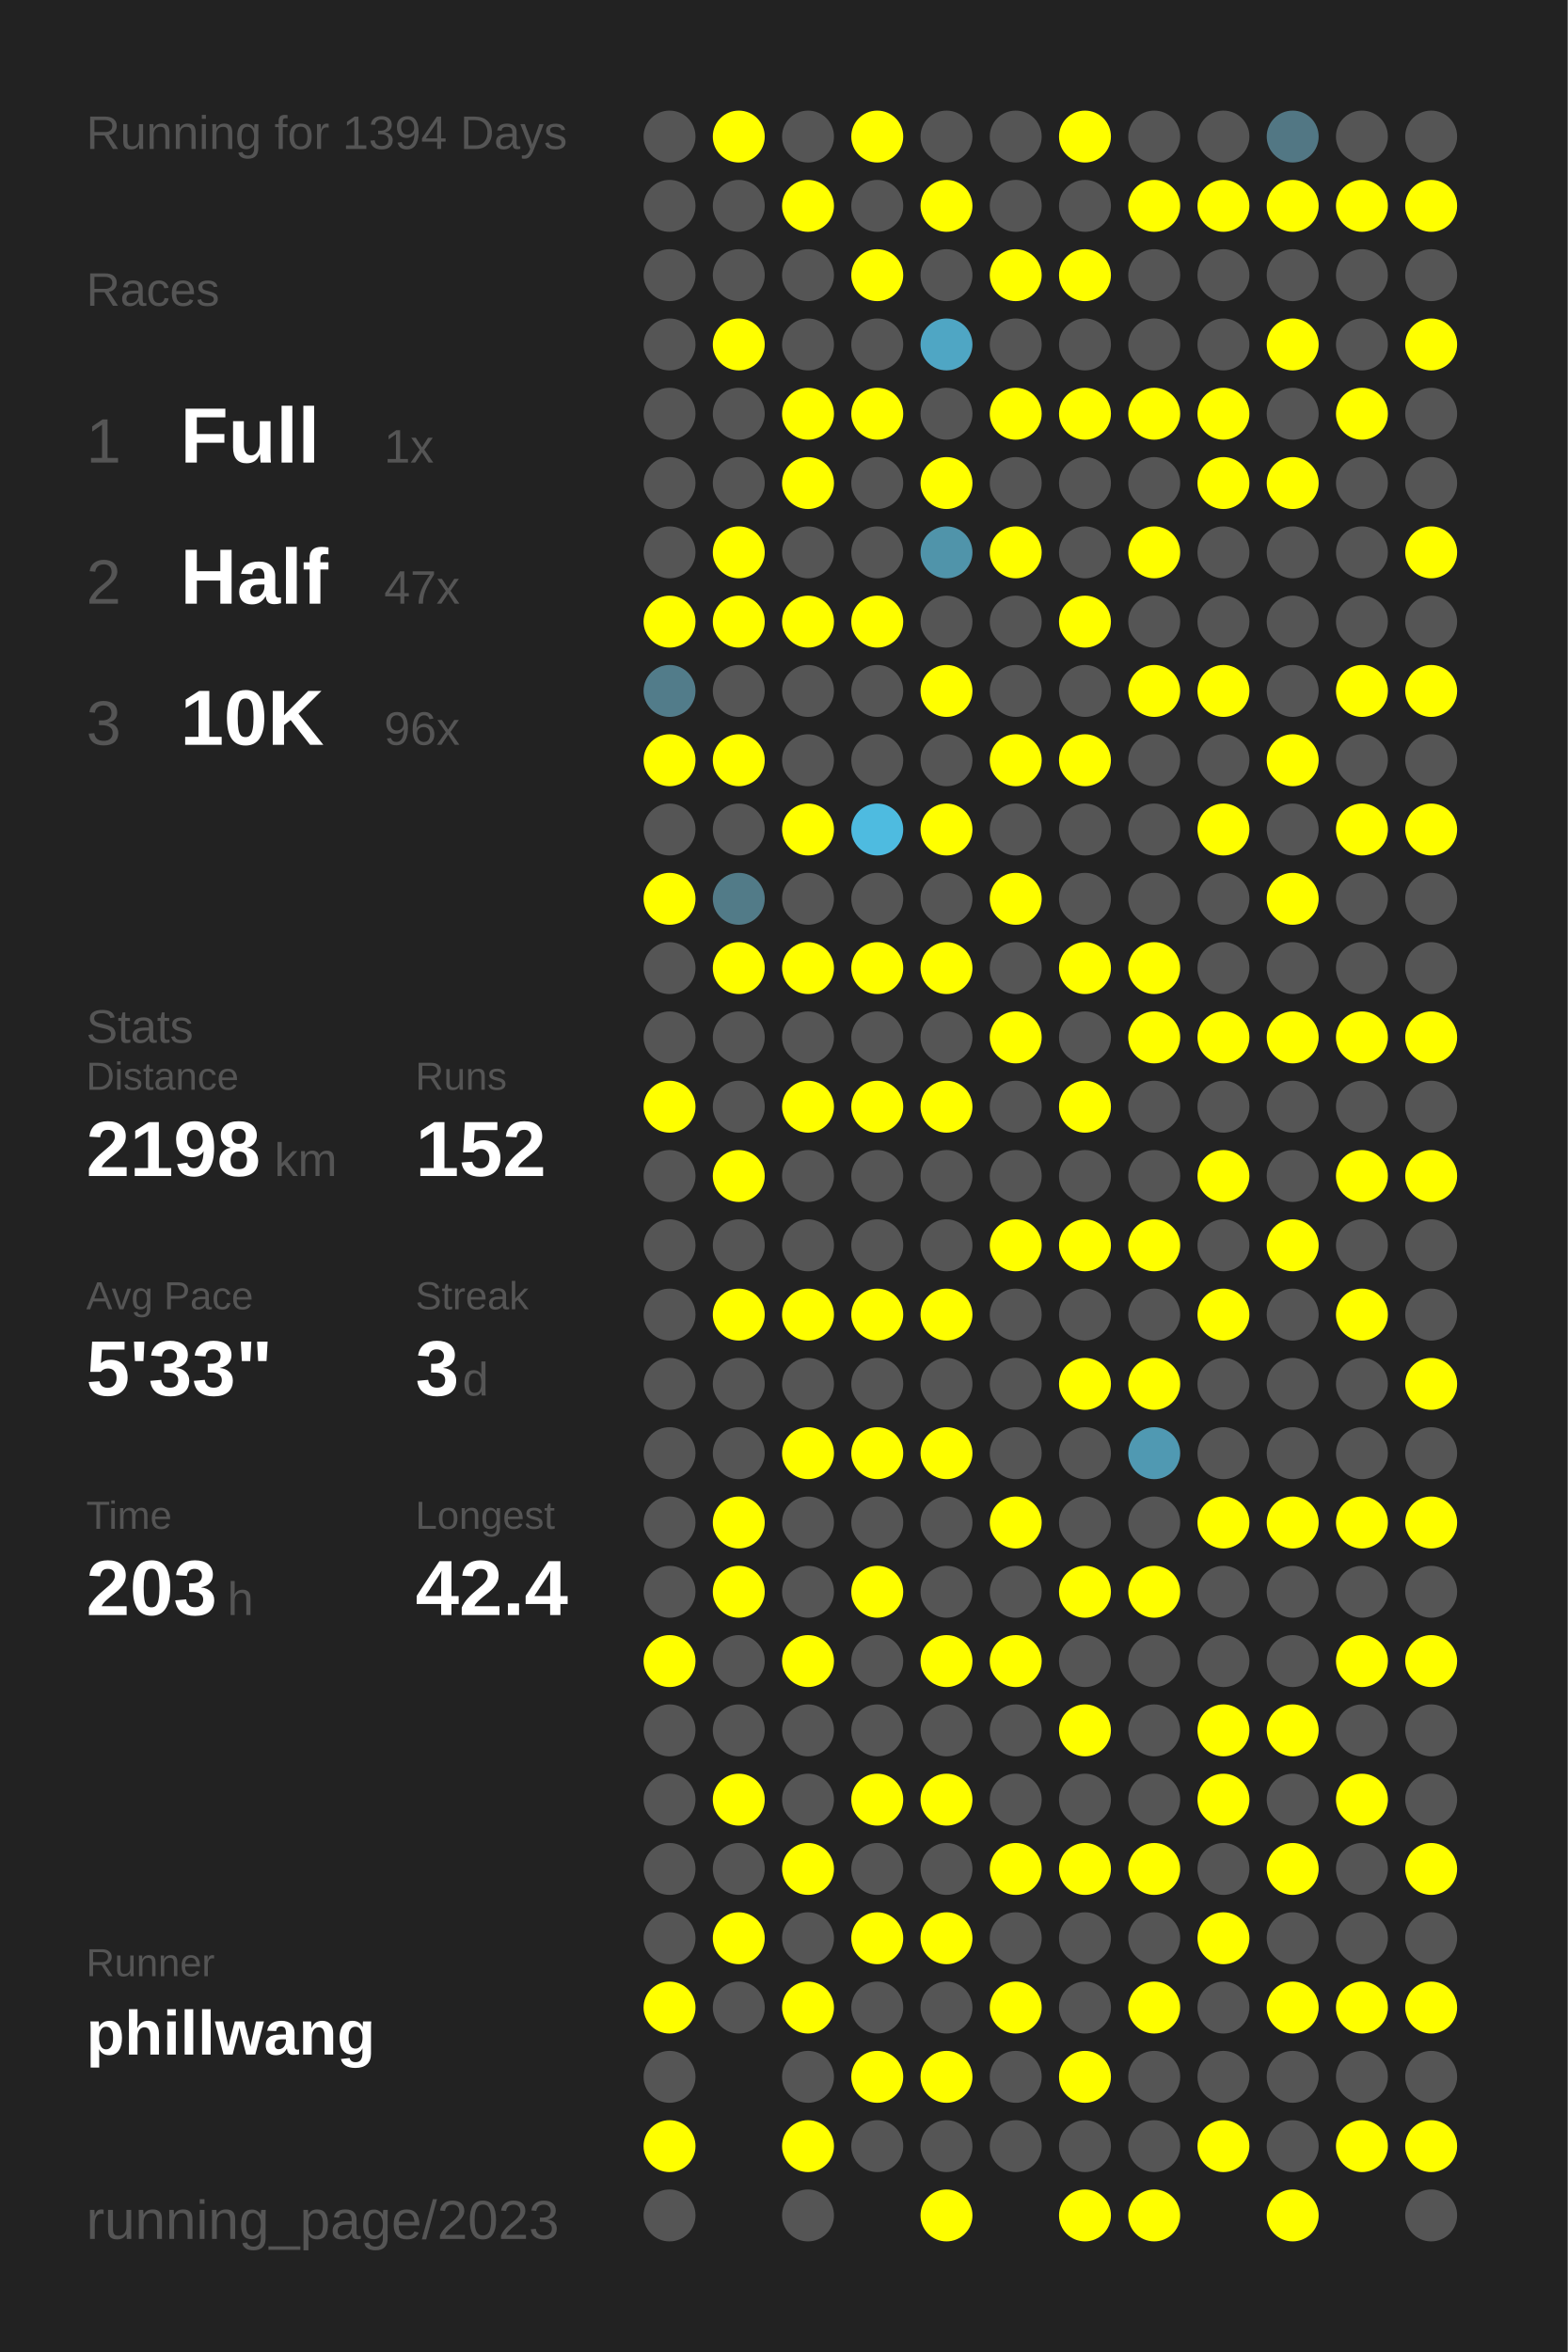
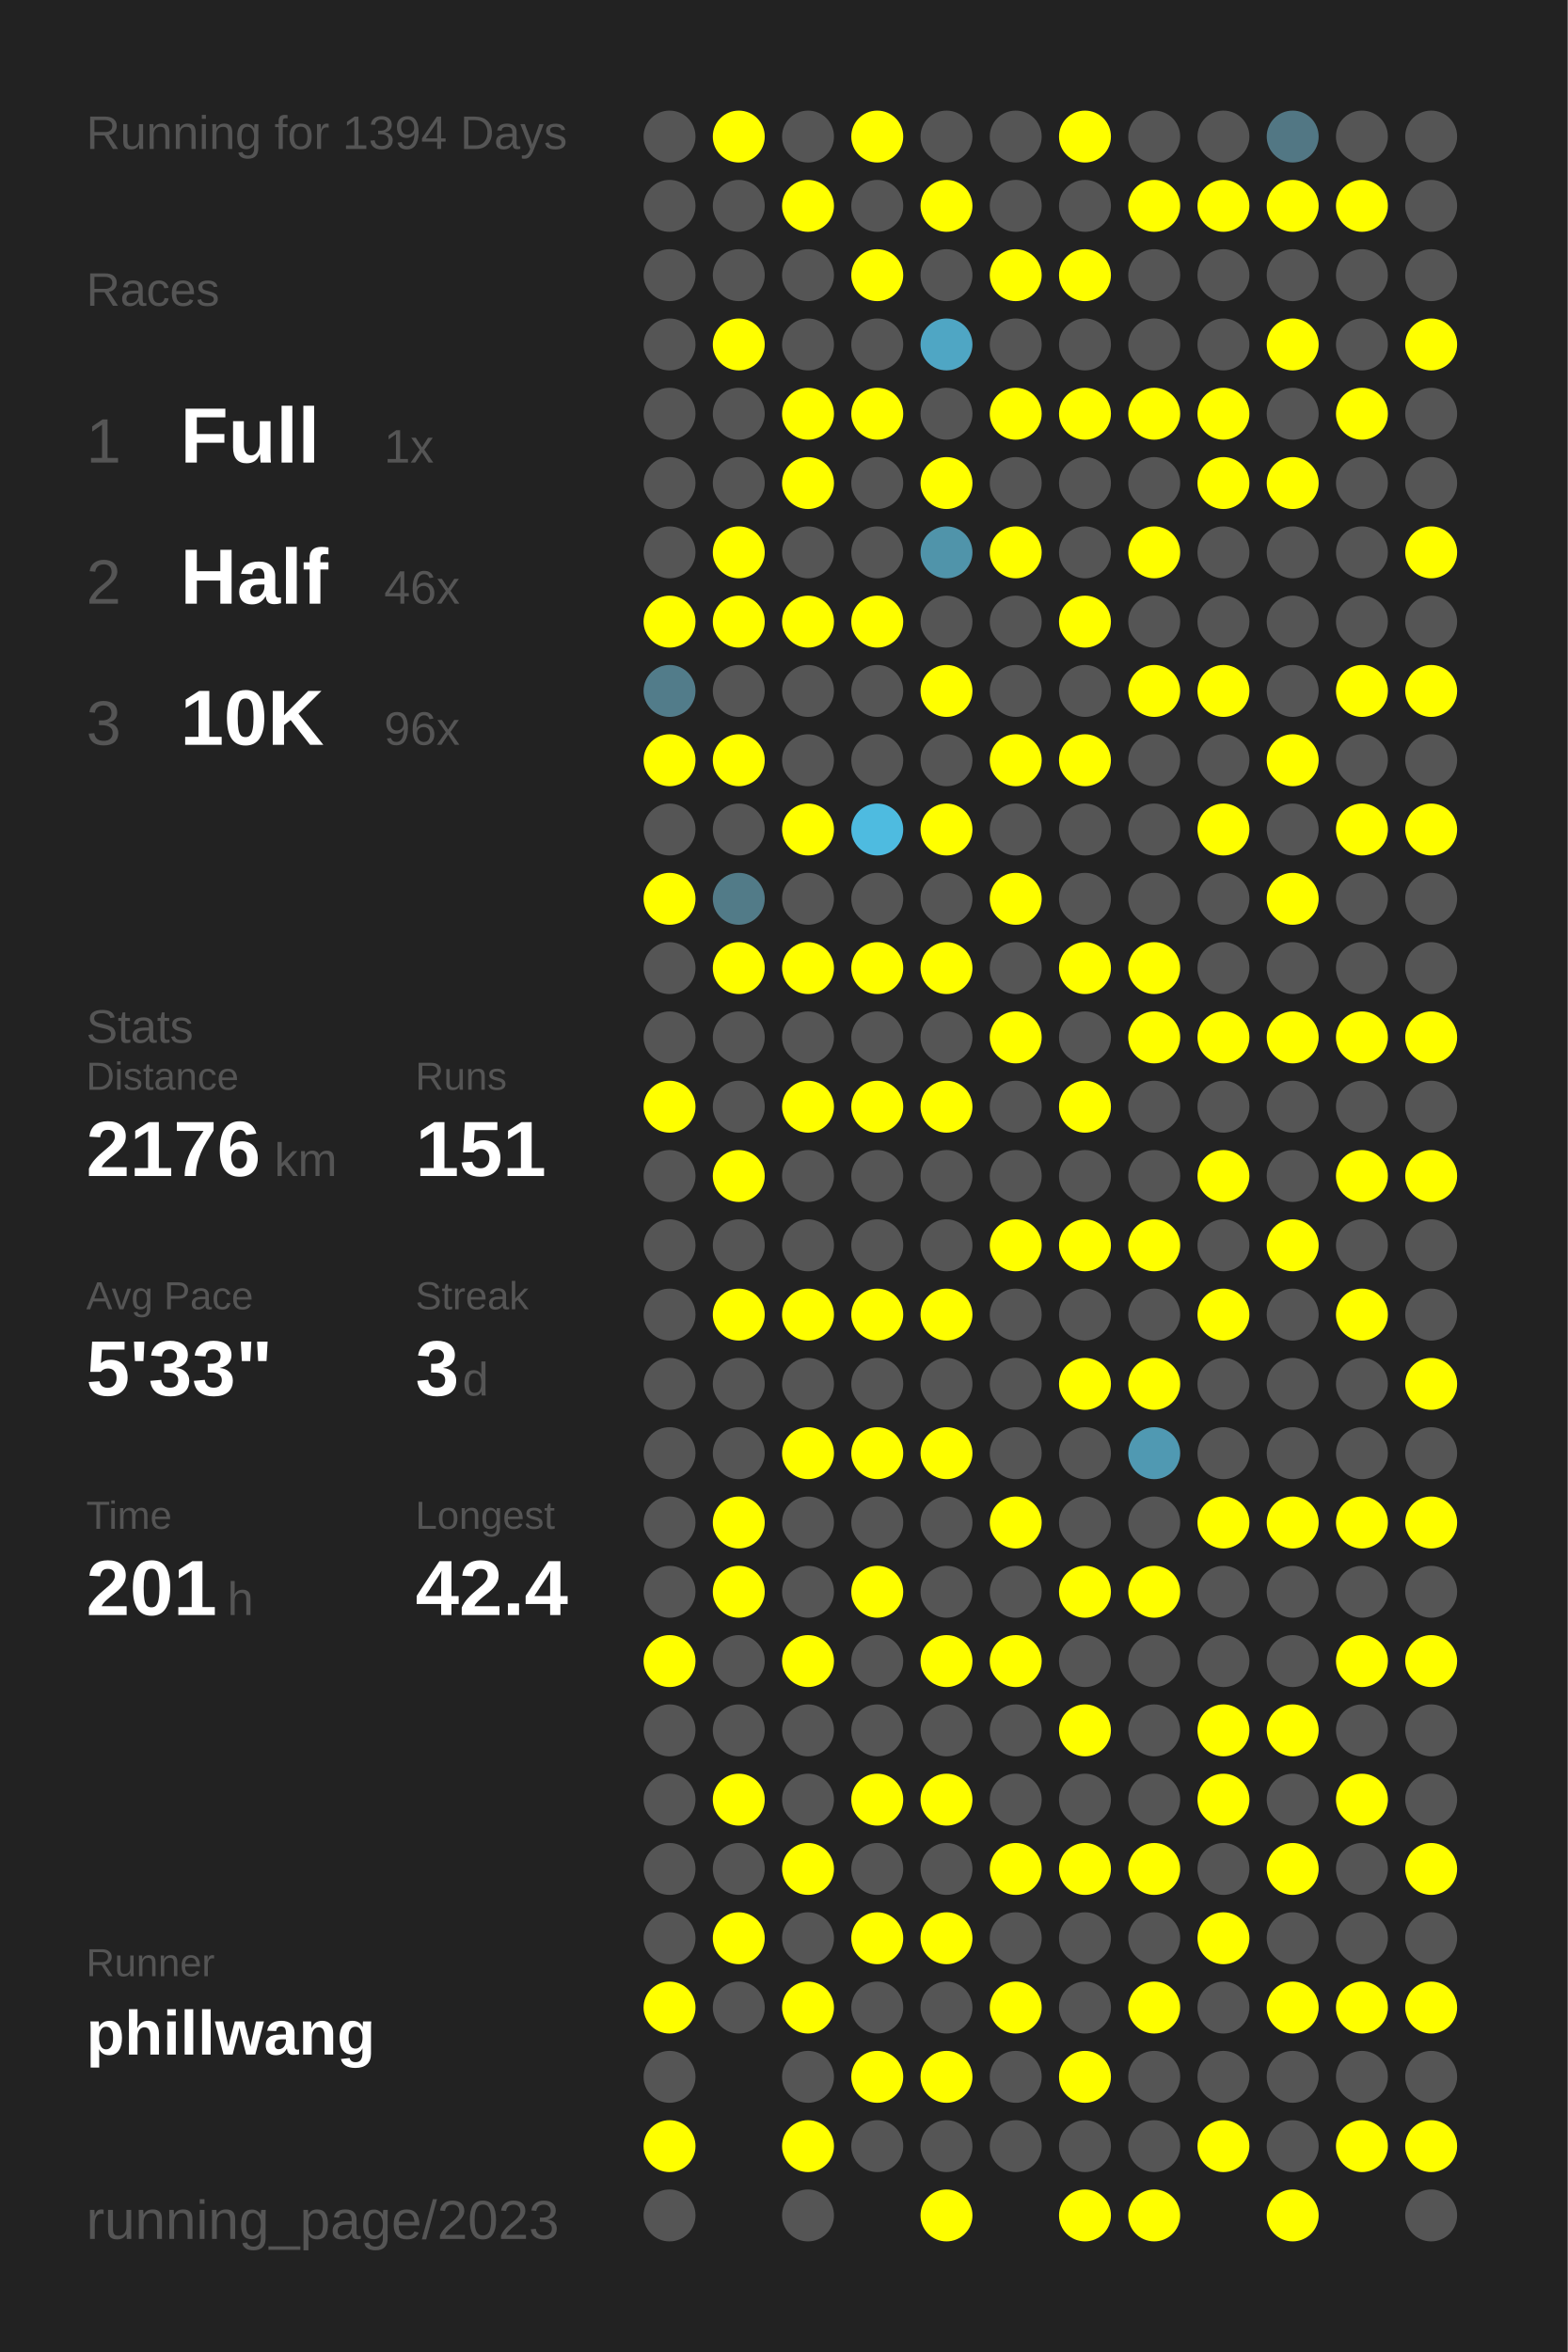
<svg xmlns="http://www.w3.org/2000/svg" baseProfile="full" height="300mm" version="1.1" viewBox="0,0,200,300" width="200mm">
  <defs />
  <rect fill="#222222" height="300" width="200" x="0" y="0" />
  <text fill="#555555" style="font-size:6px; font-family:Arial;" x="11" y="19">Running for 1394 Days</text>
  <text fill="#555555" style="font-size:6px; font-family:Arial;" x="11" y="39">Races</text>
  <text fill="#555555" style="font-size:8px; font-family:Arial;" x="11" y="59">1</text>
  <text fill="#FFFFFF" style="font-size:10px; font-family:Arial; font-weight:bold;" x="23" y="59">Full</text>
  <text fill="#555555" style="font-size:6px; font-family:Arial;" x="49" y="59">1x</text>
  <text fill="#555555" style="font-size:8px; font-family:Arial;" x="11" y="77">2</text>
  <text fill="#FFFFFF" style="font-size:10px; font-family:Arial; font-weight:bold;" x="23" y="77">Half</text>
-   <text fill="#555555" style="font-size:6px; font-family:Arial;" x="49" y="77">47x</text>
+   <text fill="#555555" style="font-size:6px; font-family:Arial;" x="49" y="77">46x</text>
  <text fill="#555555" style="font-size:8px; font-family:Arial;" x="11" y="95">3</text>
  <text fill="#FFFFFF" style="font-size:10px; font-family:Arial; font-weight:bold;" x="23" y="95">10K</text>
  <text fill="#555555" style="font-size:6px; font-family:Arial;" x="49" y="95">96x</text>
  <text fill="#555555" style="font-size:6px; font-family:Arial;" x="11" y="133">Stats</text>
  <text fill="#555555" style="font-size:5px; font-family:Arial;" x="11" y="139">Distance</text>
-   <text fill="#FFFFFF" style="font-size:10px; font-family:Arial; font-weight:bold;" x="11" y="150">2198</text>
+   <text fill="#FFFFFF" style="font-size:10px; font-family:Arial; font-weight:bold;" x="11" y="150">2176</text>
  <text fill="#555555" style="font-size:6px; font-family:Arial;" x="35" y="150">km</text>
  <text fill="#555555" style="font-size:5px; font-family:Arial;" x="53" y="139">Runs</text>
-   <text fill="#FFFFFF" style="font-size:10px; font-family:Arial; font-weight:bold;" x="53" y="150">152</text>
+   <text fill="#FFFFFF" style="font-size:10px; font-family:Arial; font-weight:bold;" x="53" y="150">151</text>
  <text fill="#555555" style="font-size:5px; font-family:Arial;" x="11" y="167">Avg Pace</text>
  <text fill="#FFFFFF" style="font-size:10px; font-family:Arial; font-weight:bold;" x="11" y="178">5'33"</text>
  <text fill="#555555" style="font-size:5px; font-family:Arial;" x="53" y="167">Streak</text>
  <text fill="#FFFFFF" style="font-size:10px; font-family:Arial; font-weight:bold;" x="53" y="178">3</text>
  <text fill="#555555" style="font-size:6px; font-family:Arial;" x="59" y="178">d</text>
  <text fill="#555555" style="font-size:5px; font-family:Arial;" x="11" y="195">Time</text>
-   <text fill="#FFFFFF" style="font-size:10px; font-family:Arial; font-weight:bold;" x="11" y="206">203</text>
+   <text fill="#FFFFFF" style="font-size:10px; font-family:Arial; font-weight:bold;" x="11" y="206">201</text>
  <text fill="#555555" style="font-size:6px; font-family:Arial;" x="29" y="206">h</text>
  <text fill="#555555" style="font-size:5px; font-family:Arial;" x="53" y="195">Longest</text>
  <text fill="#FFFFFF" style="font-size:10px; font-family:Arial; font-weight:bold;" x="53" y="206">42.4</text>
  <text fill="#555555" style="font-size:5px; font-family:Arial;" x="11" y="252.065">Runner</text>
  <text fill="#FFFFFF" style="font-size:8px; font-family:Arial; font-weight:bold;" x="11" y="262.065">phillwang</text>
  <text fill="#555555" style="font-size:7px; font-family:Arial;" x="11" y="285.581">running_page/2023</text>
  <circle cx="85.417" cy="17.419" fill="#555555" r="3.312" />
  <circle cx="85.417" cy="26.258" fill="#555555" r="3.312" />
  <circle cx="85.417" cy="35.097" fill="#555555" r="3.312" />
  <circle cx="85.417" cy="43.935" fill="#555555" r="3.312" />
  <circle cx="85.417" cy="52.774" fill="#555555" r="3.312" />
  <circle cx="85.417" cy="61.613" fill="#555555" r="3.312" />
  <circle cx="85.417" cy="70.452" fill="#555555" r="3.312" />
  <circle cx="85.417" cy="79.29" fill="#FFFF00" r="3.312" />
  <circle cx="85.417" cy="88.129" fill="#527c8a" r="3.312" />
  <circle cx="85.417" cy="96.968" fill="#FFFF00" r="3.312" />
  <circle cx="85.417" cy="105.806" fill="#555555" r="3.312" />
  <circle cx="85.417" cy="114.645" fill="#FFFF00" r="3.312" />
  <circle cx="85.417" cy="123.484" fill="#555555" r="3.312" />
  <circle cx="85.417" cy="132.323" fill="#555555" r="3.312" />
  <circle cx="85.417" cy="141.161" fill="#FFFF00" r="3.312" />
  <circle cx="85.417" cy="150" fill="#555555" r="3.312" />
  <circle cx="85.417" cy="158.839" fill="#555555" r="3.312" />
  <circle cx="85.417" cy="167.677" fill="#555555" r="3.312" />
  <circle cx="85.417" cy="176.516" fill="#555555" r="3.312" />
  <circle cx="85.417" cy="185.355" fill="#555555" r="3.312" />
  <circle cx="85.417" cy="194.194" fill="#555555" r="3.312" />
  <circle cx="85.417" cy="203.032" fill="#555555" r="3.312" />
  <circle cx="85.417" cy="211.871" fill="#FFFF00" r="3.312" />
  <circle cx="85.417" cy="220.71" fill="#555555" r="3.312" />
  <circle cx="85.417" cy="229.548" fill="#555555" r="3.312" />
  <circle cx="85.417" cy="238.387" fill="#555555" r="3.312" />
  <circle cx="85.417" cy="247.226" fill="#555555" r="3.312" />
  <circle cx="85.417" cy="256.065" fill="#FFFF00" r="3.312" />
  <circle cx="85.417" cy="264.903" fill="#555555" r="3.312" />
  <circle cx="85.417" cy="273.742" fill="#FFFF00" r="3.312" />
  <circle cx="85.417" cy="282.581" fill="#555555" r="3.312" />
  <circle cx="94.25" cy="17.419" fill="#FFFF00" r="3.312" />
  <circle cx="94.25" cy="26.258" fill="#555555" r="3.312" />
  <circle cx="94.25" cy="35.097" fill="#555555" r="3.312" />
  <circle cx="94.25" cy="43.935" fill="#FFFF00" r="3.312" />
  <circle cx="94.25" cy="52.774" fill="#555555" r="3.312" />
  <circle cx="94.25" cy="61.613" fill="#555555" r="3.312" />
  <circle cx="94.25" cy="70.452" fill="#FFFF00" r="3.312" />
  <circle cx="94.25" cy="79.29" fill="#FFFF00" r="3.312" />
  <circle cx="94.25" cy="88.129" fill="#555555" r="3.312" />
  <circle cx="94.25" cy="96.968" fill="#FFFF00" r="3.312" />
  <circle cx="94.25" cy="105.806" fill="#555555" r="3.312" />
  <circle cx="94.25" cy="114.645" fill="#527b88" r="3.312" />
  <circle cx="94.25" cy="123.484" fill="#FFFF00" r="3.312" />
  <circle cx="94.25" cy="132.323" fill="#555555" r="3.312" />
  <circle cx="94.25" cy="141.161" fill="#555555" r="3.312" />
  <circle cx="94.25" cy="150" fill="#FFFF00" r="3.312" />
  <circle cx="94.25" cy="158.839" fill="#555555" r="3.312" />
  <circle cx="94.25" cy="167.677" fill="#FFFF00" r="3.312" />
  <circle cx="94.25" cy="176.516" fill="#555555" r="3.312" />
  <circle cx="94.25" cy="185.355" fill="#555555" r="3.312" />
  <circle cx="94.25" cy="194.194" fill="#FFFF00" r="3.312" />
  <circle cx="94.25" cy="203.032" fill="#FFFF00" r="3.312" />
  <circle cx="94.25" cy="211.871" fill="#555555" r="3.312" />
  <circle cx="94.25" cy="220.71" fill="#555555" r="3.312" />
  <circle cx="94.25" cy="229.548" fill="#FFFF00" r="3.312" />
  <circle cx="94.25" cy="238.387" fill="#555555" r="3.312" />
  <circle cx="94.25" cy="247.226" fill="#FFFF00" r="3.312" />
  <circle cx="94.25" cy="256.065" fill="#555555" r="3.312" />
  <circle cx="103.083" cy="17.419" fill="#555555" r="3.312" />
  <circle cx="103.083" cy="26.258" fill="#FFFF00" r="3.312" />
  <circle cx="103.083" cy="35.097" fill="#555555" r="3.312" />
  <circle cx="103.083" cy="43.935" fill="#555555" r="3.312" />
  <circle cx="103.083" cy="52.774" fill="#FFFF00" r="3.312" />
  <circle cx="103.083" cy="61.613" fill="#FFFF00" r="3.312" />
  <circle cx="103.083" cy="70.452" fill="#555555" r="3.312" />
  <circle cx="103.083" cy="79.29" fill="#FFFF00" r="3.312" />
  <circle cx="103.083" cy="88.129" fill="#555555" r="3.312" />
  <circle cx="103.083" cy="96.968" fill="#555555" r="3.312" />
  <circle cx="103.083" cy="105.806" fill="#FFFF00" r="3.312" />
  <circle cx="103.083" cy="114.645" fill="#555555" r="3.312" />
  <circle cx="103.083" cy="123.484" fill="#FFFF00" r="3.312" />
  <circle cx="103.083" cy="132.323" fill="#555555" r="3.312" />
  <circle cx="103.083" cy="141.161" fill="#FFFF00" r="3.312" />
  <circle cx="103.083" cy="150" fill="#555555" r="3.312" />
  <circle cx="103.083" cy="158.839" fill="#555555" r="3.312" />
  <circle cx="103.083" cy="167.677" fill="#FFFF00" r="3.312" />
  <circle cx="103.083" cy="176.516" fill="#555555" r="3.312" />
  <circle cx="103.083" cy="185.355" fill="#FFFF00" r="3.312" />
  <circle cx="103.083" cy="194.194" fill="#555555" r="3.312" />
  <circle cx="103.083" cy="203.032" fill="#555555" r="3.312" />
  <circle cx="103.083" cy="211.871" fill="#FFFF00" r="3.312" />
  <circle cx="103.083" cy="220.71" fill="#555555" r="3.312" />
  <circle cx="103.083" cy="229.548" fill="#555555" r="3.312" />
  <circle cx="103.083" cy="238.387" fill="#FFFF00" r="3.312" />
  <circle cx="103.083" cy="247.226" fill="#555555" r="3.312" />
  <circle cx="103.083" cy="256.065" fill="#FFFF00" r="3.312" />
  <circle cx="103.083" cy="264.903" fill="#555555" r="3.312" />
  <circle cx="103.083" cy="273.742" fill="#FFFF00" r="3.312" />
  <circle cx="103.083" cy="282.581" fill="#555555" r="3.312" />
  <circle cx="111.917" cy="17.419" fill="#FFFF00" r="3.312" />
  <circle cx="111.917" cy="26.258" fill="#555555" r="3.312" />
  <circle cx="111.917" cy="35.097" fill="#FFFF00" r="3.312" />
  <circle cx="111.917" cy="43.935" fill="#555555" r="3.312" />
  <circle cx="111.917" cy="52.774" fill="#FFFF00" r="3.312" />
  <circle cx="111.917" cy="61.613" fill="#555555" r="3.312" />
  <circle cx="111.917" cy="70.452" fill="#555555" r="3.312" />
  <circle cx="111.917" cy="79.29" fill="#FFFF00" r="3.312" />
  <circle cx="111.917" cy="88.129" fill="#555555" r="3.312" />
  <circle cx="111.917" cy="96.968" fill="#555555" r="3.312" />
  <circle cx="111.917" cy="105.806" fill="#4ebbe0" r="3.312" />
  <circle cx="111.917" cy="114.645" fill="#555555" r="3.312" />
  <circle cx="111.917" cy="123.484" fill="#FFFF00" r="3.312" />
  <circle cx="111.917" cy="132.323" fill="#555555" r="3.312" />
  <circle cx="111.917" cy="141.161" fill="#FFFF00" r="3.312" />
  <circle cx="111.917" cy="150" fill="#555555" r="3.312" />
  <circle cx="111.917" cy="158.839" fill="#555555" r="3.312" />
  <circle cx="111.917" cy="167.677" fill="#FFFF00" r="3.312" />
  <circle cx="111.917" cy="176.516" fill="#555555" r="3.312" />
  <circle cx="111.917" cy="185.355" fill="#FFFF00" r="3.312" />
  <circle cx="111.917" cy="194.194" fill="#555555" r="3.312" />
  <circle cx="111.917" cy="203.032" fill="#FFFF00" r="3.312" />
  <circle cx="111.917" cy="211.871" fill="#555555" r="3.312" />
  <circle cx="111.917" cy="220.71" fill="#555555" r="3.312" />
  <circle cx="111.917" cy="229.548" fill="#FFFF00" r="3.312" />
  <circle cx="111.917" cy="238.387" fill="#555555" r="3.312" />
  <circle cx="111.917" cy="247.226" fill="#FFFF00" r="3.312" />
  <circle cx="111.917" cy="256.065" fill="#555555" r="3.312" />
  <circle cx="111.917" cy="264.903" fill="#FFFF00" r="3.312" />
  <circle cx="111.917" cy="273.742" fill="#555555" r="3.312" />
  <circle cx="120.75" cy="17.419" fill="#555555" r="3.312" />
  <circle cx="120.75" cy="26.258" fill="#FFFF00" r="3.312" />
  <circle cx="120.75" cy="35.097" fill="#555555" r="3.312" />
  <circle cx="120.75" cy="43.935" fill="#4fa6c4" r="3.312" />
  <circle cx="120.75" cy="52.774" fill="#555555" r="3.312" />
  <circle cx="120.75" cy="61.613" fill="#FFFF00" r="3.312" />
  <circle cx="120.75" cy="70.452" fill="#5094aa" r="3.312" />
  <circle cx="120.75" cy="79.29" fill="#555555" r="3.312" />
  <circle cx="120.75" cy="88.129" fill="#FFFF00" r="3.312" />
  <circle cx="120.75" cy="96.968" fill="#555555" r="3.312" />
  <circle cx="120.75" cy="105.806" fill="#FFFF00" r="3.312" />
  <circle cx="120.75" cy="114.645" fill="#555555" r="3.312" />
  <circle cx="120.75" cy="123.484" fill="#FFFF00" r="3.312" />
  <circle cx="120.75" cy="132.323" fill="#555555" r="3.312" />
  <circle cx="120.75" cy="141.161" fill="#FFFF00" r="3.312" />
  <circle cx="120.75" cy="150" fill="#555555" r="3.312" />
  <circle cx="120.75" cy="158.839" fill="#555555" r="3.312" />
  <circle cx="120.75" cy="167.677" fill="#FFFF00" r="3.312" />
  <circle cx="120.75" cy="176.516" fill="#555555" r="3.312" />
  <circle cx="120.75" cy="185.355" fill="#FFFF00" r="3.312" />
  <circle cx="120.75" cy="194.194" fill="#555555" r="3.312" />
  <circle cx="120.75" cy="203.032" fill="#555555" r="3.312" />
  <circle cx="120.75" cy="211.871" fill="#FFFF00" r="3.312" />
  <circle cx="120.75" cy="220.71" fill="#555555" r="3.312" />
  <circle cx="120.75" cy="229.548" fill="#FFFF00" r="3.312" />
  <circle cx="120.75" cy="238.387" fill="#555555" r="3.312" />
  <circle cx="120.75" cy="247.226" fill="#FFFF00" r="3.312" />
  <circle cx="120.75" cy="256.065" fill="#555555" r="3.312" />
  <circle cx="120.75" cy="264.903" fill="#FFFF00" r="3.312" />
  <circle cx="120.75" cy="273.742" fill="#555555" r="3.312" />
  <circle cx="120.75" cy="282.581" fill="#FFFF00" r="3.312" />
  <circle cx="129.583" cy="17.419" fill="#555555" r="3.312" />
  <circle cx="129.583" cy="26.258" fill="#555555" r="3.312" />
  <circle cx="129.583" cy="35.097" fill="#FFFF00" r="3.312" />
  <circle cx="129.583" cy="43.935" fill="#555555" r="3.312" />
  <circle cx="129.583" cy="52.774" fill="#FFFF00" r="3.312" />
  <circle cx="129.583" cy="61.613" fill="#555555" r="3.312" />
  <circle cx="129.583" cy="70.452" fill="#FFFF00" r="3.312" />
  <circle cx="129.583" cy="79.29" fill="#555555" r="3.312" />
  <circle cx="129.583" cy="88.129" fill="#555555" r="3.312" />
  <circle cx="129.583" cy="96.968" fill="#FFFF00" r="3.312" />
  <circle cx="129.583" cy="105.806" fill="#555555" r="3.312" />
  <circle cx="129.583" cy="114.645" fill="#FFFF00" r="3.312" />
  <circle cx="129.583" cy="123.484" fill="#555555" r="3.312" />
  <circle cx="129.583" cy="132.323" fill="#FFFF00" r="3.312" />
  <circle cx="129.583" cy="141.161" fill="#555555" r="3.312" />
  <circle cx="129.583" cy="150" fill="#555555" r="3.312" />
  <circle cx="129.583" cy="158.839" fill="#FFFF00" r="3.312" />
  <circle cx="129.583" cy="167.677" fill="#555555" r="3.312" />
  <circle cx="129.583" cy="176.516" fill="#555555" r="3.312" />
  <circle cx="129.583" cy="185.355" fill="#555555" r="3.312" />
  <circle cx="129.583" cy="194.194" fill="#FFFF00" r="3.312" />
  <circle cx="129.583" cy="203.032" fill="#555555" r="3.312" />
  <circle cx="129.583" cy="211.871" fill="#FFFF00" r="3.312" />
  <circle cx="129.583" cy="220.71" fill="#555555" r="3.312" />
  <circle cx="129.583" cy="229.548" fill="#555555" r="3.312" />
  <circle cx="129.583" cy="238.387" fill="#FFFF00" r="3.312" />
  <circle cx="129.583" cy="247.226" fill="#555555" r="3.312" />
  <circle cx="129.583" cy="256.065" fill="#FFFF00" r="3.312" />
  <circle cx="129.583" cy="264.903" fill="#555555" r="3.312" />
  <circle cx="129.583" cy="273.742" fill="#555555" r="3.312" />
  <circle cx="138.417" cy="17.419" fill="#FFFF00" r="3.312" />
  <circle cx="138.417" cy="26.258" fill="#555555" r="3.312" />
  <circle cx="138.417" cy="35.097" fill="#FFFF00" r="3.312" />
  <circle cx="138.417" cy="43.935" fill="#555555" r="3.312" />
  <circle cx="138.417" cy="52.774" fill="#FFFF00" r="3.312" />
  <circle cx="138.417" cy="61.613" fill="#555555" r="3.312" />
  <circle cx="138.417" cy="70.452" fill="#555555" r="3.312" />
  <circle cx="138.417" cy="79.29" fill="#FFFF00" r="3.312" />
  <circle cx="138.417" cy="88.129" fill="#555555" r="3.312" />
  <circle cx="138.417" cy="96.968" fill="#FFFF00" r="3.312" />
  <circle cx="138.417" cy="105.806" fill="#555555" r="3.312" />
  <circle cx="138.417" cy="114.645" fill="#555555" r="3.312" />
  <circle cx="138.417" cy="123.484" fill="#FFFF00" r="3.312" />
  <circle cx="138.417" cy="132.323" fill="#555555" r="3.312" />
  <circle cx="138.417" cy="141.161" fill="#FFFF00" r="3.312" />
  <circle cx="138.417" cy="150" fill="#555555" r="3.312" />
  <circle cx="138.417" cy="158.839" fill="#FFFF00" r="3.312" />
  <circle cx="138.417" cy="167.677" fill="#555555" r="3.312" />
  <circle cx="138.417" cy="176.516" fill="#FFFF00" r="3.312" />
  <circle cx="138.417" cy="185.355" fill="#555555" r="3.312" />
  <circle cx="138.417" cy="194.194" fill="#555555" r="3.312" />
  <circle cx="138.417" cy="203.032" fill="#FFFF00" r="3.312" />
  <circle cx="138.417" cy="211.871" fill="#555555" r="3.312" />
  <circle cx="138.417" cy="220.71" fill="#FFFF00" r="3.312" />
  <circle cx="138.417" cy="229.548" fill="#555555" r="3.312" />
  <circle cx="138.417" cy="238.387" fill="#FFFF00" r="3.312" />
  <circle cx="138.417" cy="247.226" fill="#555555" r="3.312" />
  <circle cx="138.417" cy="256.065" fill="#555555" r="3.312" />
  <circle cx="138.417" cy="264.903" fill="#FFFF00" r="3.312" />
  <circle cx="138.417" cy="273.742" fill="#555555" r="3.312" />
  <circle cx="138.417" cy="282.581" fill="#FFFF00" r="3.312" />
  <circle cx="147.25" cy="17.419" fill="#555555" r="3.312" />
  <circle cx="147.25" cy="26.258" fill="#FFFF00" r="3.312" />
  <circle cx="147.25" cy="35.097" fill="#555555" r="3.312" />
  <circle cx="147.25" cy="43.935" fill="#555555" r="3.312" />
  <circle cx="147.25" cy="52.774" fill="#FFFF00" r="3.312" />
  <circle cx="147.25" cy="61.613" fill="#555555" r="3.312" />
  <circle cx="147.25" cy="70.452" fill="#FFFF00" r="3.312" />
  <circle cx="147.25" cy="79.29" fill="#555555" r="3.312" />
  <circle cx="147.25" cy="88.129" fill="#FFFF00" r="3.312" />
  <circle cx="147.25" cy="96.968" fill="#555555" r="3.312" />
  <circle cx="147.25" cy="105.806" fill="#555555" r="3.312" />
  <circle cx="147.25" cy="114.645" fill="#555555" r="3.312" />
  <circle cx="147.25" cy="123.484" fill="#FFFF00" r="3.312" />
  <circle cx="147.25" cy="132.323" fill="#FFFF00" r="3.312" />
  <circle cx="147.25" cy="141.161" fill="#555555" r="3.312" />
  <circle cx="147.25" cy="150" fill="#555555" r="3.312" />
  <circle cx="147.25" cy="158.839" fill="#FFFF00" r="3.312" />
  <circle cx="147.25" cy="167.677" fill="#555555" r="3.312" />
  <circle cx="147.25" cy="176.516" fill="#FFFF00" r="3.312" />
  <circle cx="147.25" cy="185.355" fill="#5099b2" r="3.312" />
  <circle cx="147.25" cy="194.194" fill="#555555" r="3.312" />
  <circle cx="147.25" cy="203.032" fill="#FFFF00" r="3.312" />
  <circle cx="147.25" cy="211.871" fill="#555555" r="3.312" />
  <circle cx="147.25" cy="220.71" fill="#555555" r="3.312" />
  <circle cx="147.25" cy="229.548" fill="#555555" r="3.312" />
  <circle cx="147.25" cy="238.387" fill="#FFFF00" r="3.312" />
  <circle cx="147.25" cy="247.226" fill="#555555" r="3.312" />
  <circle cx="147.25" cy="256.065" fill="#FFFF00" r="3.312" />
  <circle cx="147.25" cy="264.903" fill="#555555" r="3.312" />
  <circle cx="147.25" cy="273.742" fill="#555555" r="3.312" />
  <circle cx="147.25" cy="282.581" fill="#FFFF00" r="3.312" />
  <circle cx="156.083" cy="17.419" fill="#555555" r="3.312" />
  <circle cx="156.083" cy="26.258" fill="#FFFF00" r="3.312" />
  <circle cx="156.083" cy="35.097" fill="#555555" r="3.312" />
  <circle cx="156.083" cy="43.935" fill="#555555" r="3.312" />
  <circle cx="156.083" cy="52.774" fill="#FFFF00" r="3.312" />
  <circle cx="156.083" cy="61.613" fill="#FFFF00" r="3.312" />
  <circle cx="156.083" cy="70.452" fill="#555555" r="3.312" />
  <circle cx="156.083" cy="79.29" fill="#555555" r="3.312" />
  <circle cx="156.083" cy="88.129" fill="#FFFF00" r="3.312" />
  <circle cx="156.083" cy="96.968" fill="#555555" r="3.312" />
  <circle cx="156.083" cy="105.806" fill="#FFFF00" r="3.312" />
  <circle cx="156.083" cy="114.645" fill="#555555" r="3.312" />
  <circle cx="156.083" cy="123.484" fill="#555555" r="3.312" />
  <circle cx="156.083" cy="132.323" fill="#FFFF00" r="3.312" />
  <circle cx="156.083" cy="141.161" fill="#555555" r="3.312" />
  <circle cx="156.083" cy="150" fill="#FFFF00" r="3.312" />
  <circle cx="156.083" cy="158.839" fill="#555555" r="3.312" />
  <circle cx="156.083" cy="167.677" fill="#FFFF00" r="3.312" />
  <circle cx="156.083" cy="176.516" fill="#555555" r="3.312" />
  <circle cx="156.083" cy="185.355" fill="#555555" r="3.312" />
  <circle cx="156.083" cy="194.194" fill="#FFFF00" r="3.312" />
  <circle cx="156.083" cy="203.032" fill="#555555" r="3.312" />
  <circle cx="156.083" cy="211.871" fill="#555555" r="3.312" />
  <circle cx="156.083" cy="220.71" fill="#FFFF00" r="3.312" />
  <circle cx="156.083" cy="229.548" fill="#FFFF00" r="3.312" />
  <circle cx="156.083" cy="238.387" fill="#555555" r="3.312" />
  <circle cx="156.083" cy="247.226" fill="#FFFF00" r="3.312" />
  <circle cx="156.083" cy="256.065" fill="#555555" r="3.312" />
  <circle cx="156.083" cy="264.903" fill="#555555" r="3.312" />
  <circle cx="156.083" cy="273.742" fill="#FFFF00" r="3.312" />
  <circle cx="164.917" cy="17.419" fill="#527784" r="3.312" />
  <circle cx="164.917" cy="26.258" fill="#FFFF00" r="3.312" />
  <circle cx="164.917" cy="35.097" fill="#555555" r="3.312" />
  <circle cx="164.917" cy="43.935" fill="#FFFF00" r="3.312" />
  <circle cx="164.917" cy="52.774" fill="#555555" r="3.312" />
  <circle cx="164.917" cy="61.613" fill="#FFFF00" r="3.312" />
  <circle cx="164.917" cy="70.452" fill="#555555" r="3.312" />
  <circle cx="164.917" cy="79.29" fill="#555555" r="3.312" />
  <circle cx="164.917" cy="88.129" fill="#555555" r="3.312" />
  <circle cx="164.917" cy="96.968" fill="#FFFF00" r="3.312" />
  <circle cx="164.917" cy="105.806" fill="#555555" r="3.312" />
  <circle cx="164.917" cy="114.645" fill="#FFFF00" r="3.312" />
  <circle cx="164.917" cy="123.484" fill="#555555" r="3.312" />
  <circle cx="164.917" cy="132.323" fill="#FFFF00" r="3.312" />
  <circle cx="164.917" cy="141.161" fill="#555555" r="3.312" />
  <circle cx="164.917" cy="150" fill="#555555" r="3.312" />
  <circle cx="164.917" cy="158.839" fill="#FFFF00" r="3.312" />
  <circle cx="164.917" cy="167.677" fill="#555555" r="3.312" />
  <circle cx="164.917" cy="176.516" fill="#555555" r="3.312" />
  <circle cx="164.917" cy="185.355" fill="#555555" r="3.312" />
  <circle cx="164.917" cy="194.194" fill="#FFFF00" r="3.312" />
  <circle cx="164.917" cy="203.032" fill="#555555" r="3.312" />
  <circle cx="164.917" cy="211.871" fill="#555555" r="3.312" />
  <circle cx="164.917" cy="220.71" fill="#FFFF00" r="3.312" />
  <circle cx="164.917" cy="229.548" fill="#555555" r="3.312" />
  <circle cx="164.917" cy="238.387" fill="#FFFF00" r="3.312" />
  <circle cx="164.917" cy="247.226" fill="#555555" r="3.312" />
  <circle cx="164.917" cy="256.065" fill="#FFFF00" r="3.312" />
  <circle cx="164.917" cy="264.903" fill="#555555" r="3.312" />
  <circle cx="164.917" cy="273.742" fill="#555555" r="3.312" />
  <circle cx="164.917" cy="282.581" fill="#FFFF00" r="3.312" />
  <circle cx="173.75" cy="17.419" fill="#555555" r="3.312" />
  <circle cx="173.75" cy="26.258" fill="#FFFF00" r="3.312" />
  <circle cx="173.75" cy="35.097" fill="#555555" r="3.312" />
  <circle cx="173.75" cy="43.935" fill="#555555" r="3.312" />
  <circle cx="173.75" cy="52.774" fill="#FFFF00" r="3.312" />
  <circle cx="173.75" cy="61.613" fill="#555555" r="3.312" />
  <circle cx="173.75" cy="70.452" fill="#555555" r="3.312" />
  <circle cx="173.75" cy="79.29" fill="#555555" r="3.312" />
  <circle cx="173.75" cy="88.129" fill="#FFFF00" r="3.312" />
  <circle cx="173.75" cy="96.968" fill="#555555" r="3.312" />
  <circle cx="173.75" cy="105.806" fill="#FFFF00" r="3.312" />
  <circle cx="173.75" cy="114.645" fill="#555555" r="3.312" />
  <circle cx="173.75" cy="123.484" fill="#555555" r="3.312" />
  <circle cx="173.75" cy="132.323" fill="#FFFF00" r="3.312" />
  <circle cx="173.75" cy="141.161" fill="#555555" r="3.312" />
  <circle cx="173.75" cy="150" fill="#FFFF00" r="3.312" />
  <circle cx="173.75" cy="158.839" fill="#555555" r="3.312" />
  <circle cx="173.75" cy="167.677" fill="#FFFF00" r="3.312" />
  <circle cx="173.75" cy="176.516" fill="#555555" r="3.312" />
  <circle cx="173.75" cy="185.355" fill="#555555" r="3.312" />
  <circle cx="173.75" cy="194.194" fill="#FFFF00" r="3.312" />
  <circle cx="173.75" cy="203.032" fill="#555555" r="3.312" />
  <circle cx="173.75" cy="211.871" fill="#FFFF00" r="3.312" />
  <circle cx="173.75" cy="220.71" fill="#555555" r="3.312" />
  <circle cx="173.75" cy="229.548" fill="#FFFF00" r="3.312" />
  <circle cx="173.75" cy="238.387" fill="#555555" r="3.312" />
  <circle cx="173.75" cy="247.226" fill="#555555" r="3.312" />
  <circle cx="173.75" cy="256.065" fill="#FFFF00" r="3.312" />
  <circle cx="173.75" cy="264.903" fill="#555555" r="3.312" />
  <circle cx="173.75" cy="273.742" fill="#FFFF00" r="3.312" />
  <circle cx="182.583" cy="17.419" fill="#555555" r="3.312" />
-   <circle cx="182.583" cy="26.258" fill="#FFFF00" r="3.312" />
+   <circle cx="182.583" cy="26.258" fill="#555555" r="3.312" />
  <circle cx="182.583" cy="35.097" fill="#555555" r="3.312" />
  <circle cx="182.583" cy="43.935" fill="#FFFF00" r="3.312" />
  <circle cx="182.583" cy="52.774" fill="#555555" r="3.312" />
  <circle cx="182.583" cy="61.613" fill="#555555" r="3.312" />
  <circle cx="182.583" cy="70.452" fill="#FFFF00" r="3.312" />
  <circle cx="182.583" cy="79.29" fill="#555555" r="3.312" />
  <circle cx="182.583" cy="88.129" fill="#FFFF00" r="3.312" />
  <circle cx="182.583" cy="96.968" fill="#555555" r="3.312" />
  <circle cx="182.583" cy="105.806" fill="#FFFF00" r="3.312" />
  <circle cx="182.583" cy="114.645" fill="#555555" r="3.312" />
  <circle cx="182.583" cy="123.484" fill="#555555" r="3.312" />
  <circle cx="182.583" cy="132.323" fill="#FFFF00" r="3.312" />
  <circle cx="182.583" cy="141.161" fill="#555555" r="3.312" />
  <circle cx="182.583" cy="150" fill="#FFFF00" r="3.312" />
  <circle cx="182.583" cy="158.839" fill="#555555" r="3.312" />
  <circle cx="182.583" cy="167.677" fill="#555555" r="3.312" />
  <circle cx="182.583" cy="176.516" fill="#FFFF00" r="3.312" />
  <circle cx="182.583" cy="185.355" fill="#555555" r="3.312" />
  <circle cx="182.583" cy="194.194" fill="#FFFF00" r="3.312" />
  <circle cx="182.583" cy="203.032" fill="#555555" r="3.312" />
  <circle cx="182.583" cy="211.871" fill="#FFFF00" r="3.312" />
  <circle cx="182.583" cy="220.71" fill="#555555" r="3.312" />
  <circle cx="182.583" cy="229.548" fill="#555555" r="3.312" />
  <circle cx="182.583" cy="238.387" fill="#FFFF00" r="3.312" />
  <circle cx="182.583" cy="247.226" fill="#555555" r="3.312" />
  <circle cx="182.583" cy="256.065" fill="#FFFF00" r="3.312" />
  <circle cx="182.583" cy="264.903" fill="#555555" r="3.312" />
  <circle cx="182.583" cy="273.742" fill="#FFFF00" r="3.312" />
  <circle cx="182.583" cy="282.581" fill="#555555" r="3.312" />
</svg>
